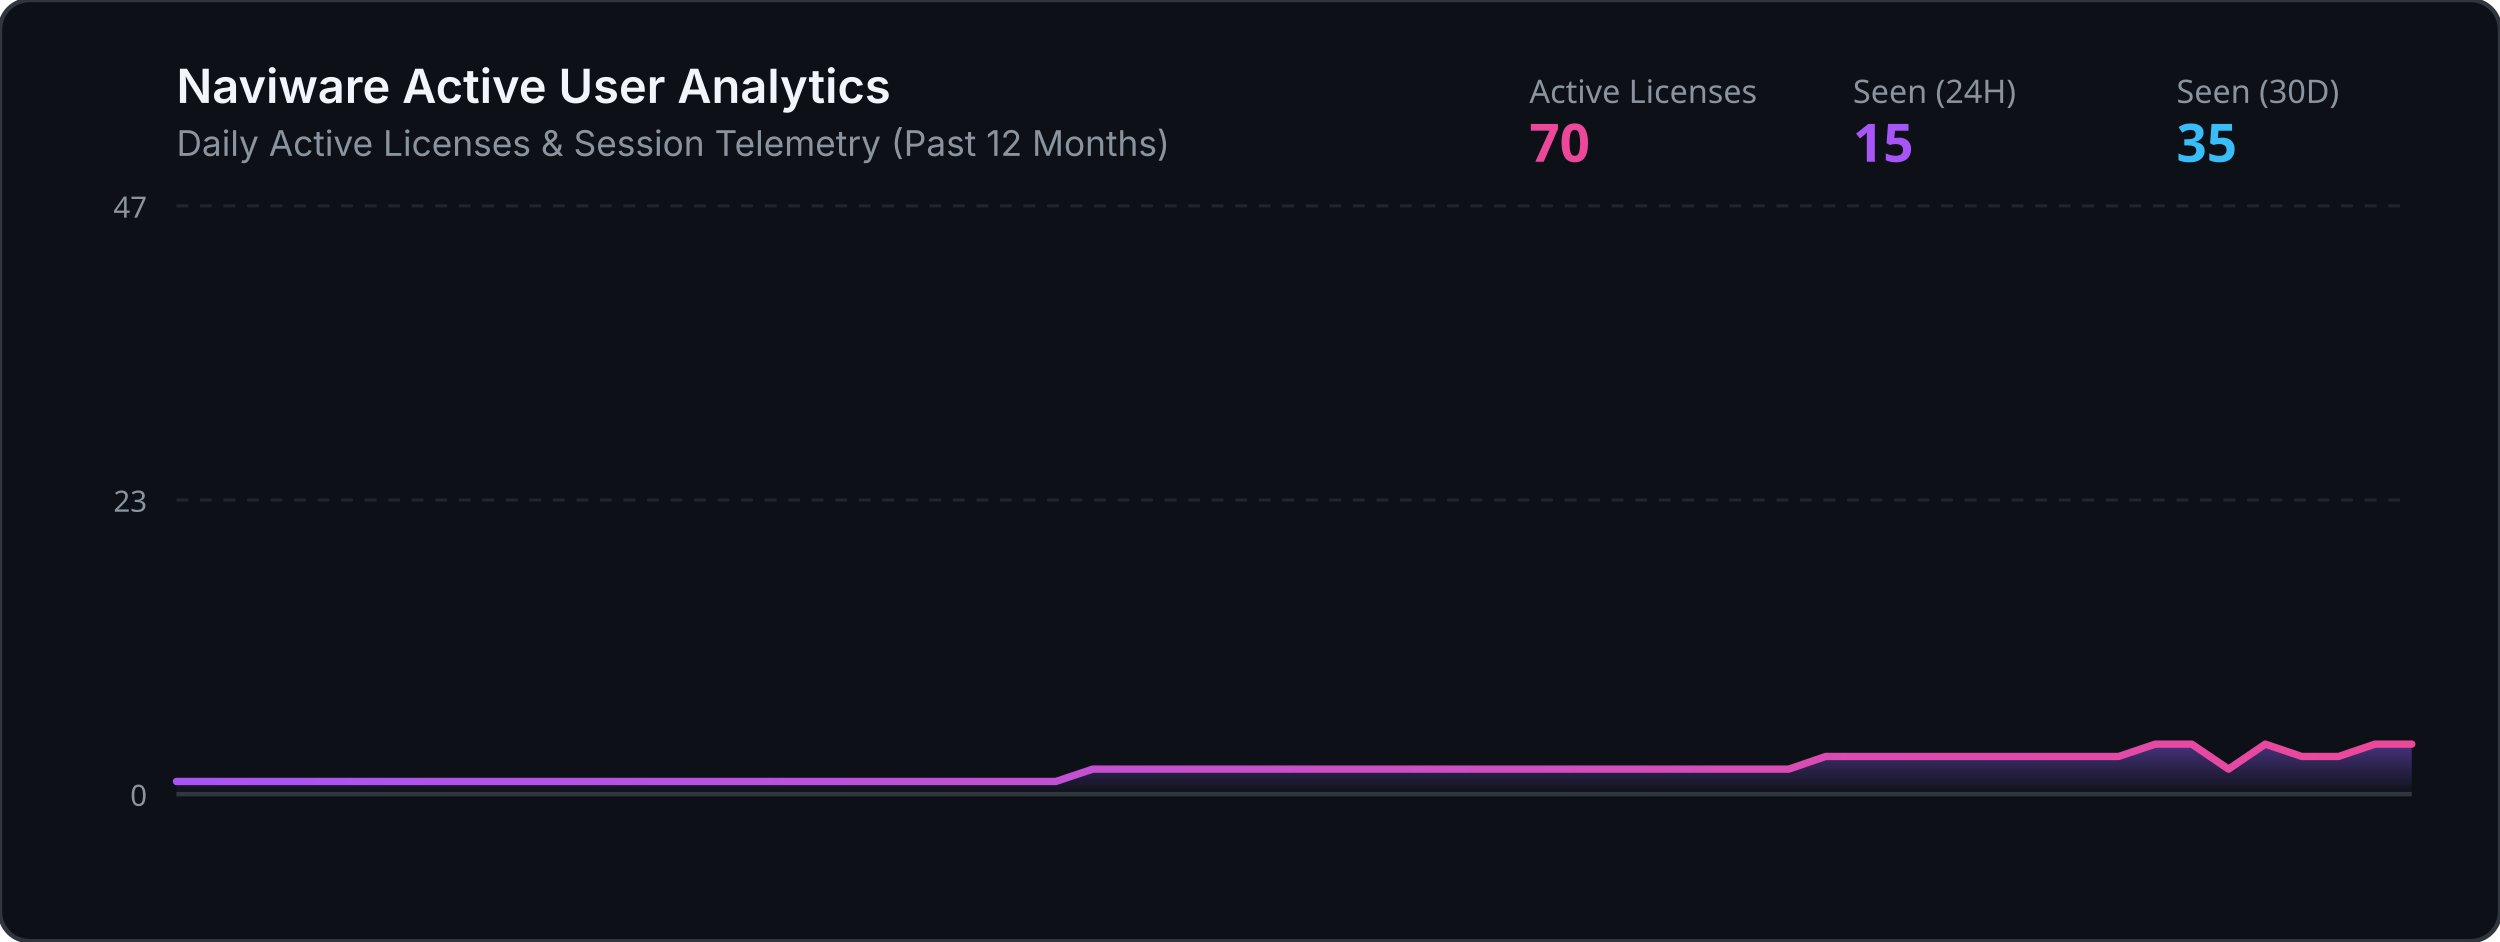
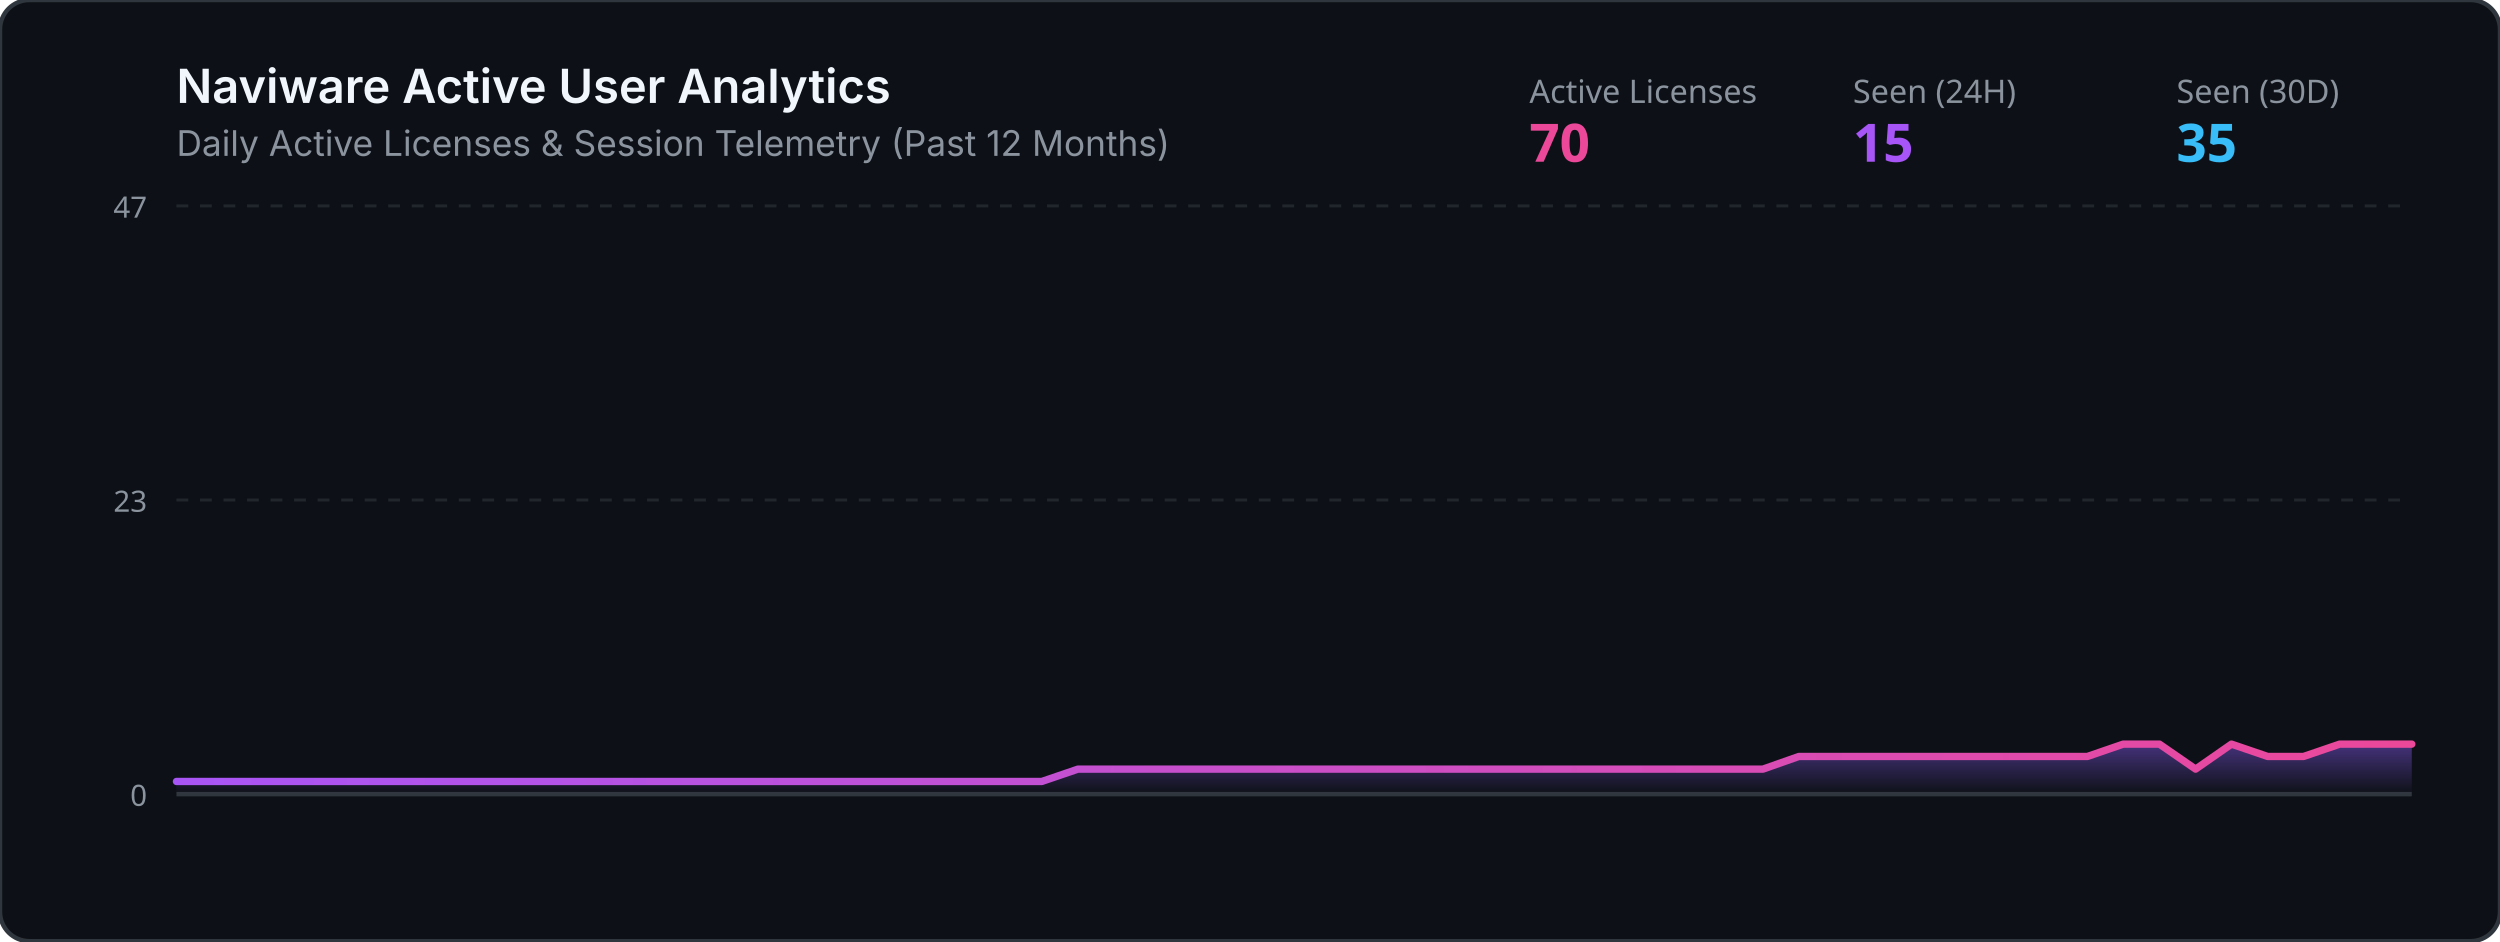
<svg xmlns="http://www.w3.org/2000/svg" viewBox="0 0 850 320" width="100%" height="320">
  <defs>
    <linearGradient id="grad" x1="0%" y1="0%" x2="0%" y2="100%">
      <stop offset="0%" stop-color="#8b5cf6" stop-opacity="0.45" />
      <stop offset="100%" stop-color="#8b5cf6" stop-opacity="0.0" />
    </linearGradient>
    <linearGradient id="lineGrad" x1="0%" y1="0%" x2="100%" y2="0%">
      <stop offset="0%" stop-color="#a855f7" />
      <stop offset="100%" stop-color="#ec4899" />
    </linearGradient>
  </defs>
  <rect width="850" height="320" rx="10" fill="#0d1117" stroke="#30363d" stroke-width="1.5" />
  <text x="60" y="35" fill="#f0f6fc" font-family="-apple-system,BlinkMacSystemFont,Segoe UI,sans-serif" font-size="16" font-weight="600">Naviware Active User Analytics</text>
  <text x="60" y="53" fill="#8b949e" font-family="-apple-system,BlinkMacSystemFont,Segoe UI,sans-serif" font-size="12">Daily Active Licenses &amp; Session Telemetry (Past 12 Months)</text>
  <text x="520" y="35" fill="#8b949e" font-family="sans-serif" font-size="11">Active Licenses</text>
  <text x="520" y="55" fill="#ec4899" font-family="sans-serif" font-size="18" font-weight="bold">70</text>
  <text x="630" y="35" fill="#8b949e" font-family="sans-serif" font-size="11">Seen (24H)</text>
  <text x="630" y="55" fill="#a855f7" font-family="sans-serif" font-size="18" font-weight="bold">15</text>
  <text x="740" y="35" fill="#8b949e" font-family="sans-serif" font-size="11">Seen (30D)</text>
  <text x="740" y="55" fill="#38bdf8" font-family="sans-serif" font-size="18" font-weight="bold">35</text>
  <line x1="60" y1="70" x2="820" y2="70" stroke="#21262d" stroke-width="1" stroke-dasharray="4" />
  <line x1="60" y1="170.0" x2="820" y2="170.0" stroke="#21262d" stroke-width="1" stroke-dasharray="4" />
  <line x1="60" y1="270" x2="820" y2="270" stroke="#30363d" stroke-width="1.5" />
  <text x="50" y="74" fill="#8b949e" font-family="sans-serif" font-size="10" text-anchor="end">47</text>
  <text x="50" y="174.0" fill="#8b949e" font-family="sans-serif" font-size="10" text-anchor="end">23</text>
  <text x="50" y="274" fill="#8b949e" font-family="sans-serif" font-size="10" text-anchor="end">0</text>
-   <polygon points="60,270 60.0,265.7 72.5,265.7 84.9,265.7 97.4,265.7 109.8,265.7 122.3,265.7 134.8,265.7 147.2,265.7 159.7,265.7 172.1,265.7 184.6,265.7 197.0,265.7 209.5,265.7 222.0,265.7 234.4,265.7 246.9,265.7 259.3,265.7 271.8,265.7 284.3,265.7 296.7,265.7 309.2,265.7 321.6,265.7 334.1,265.7 346.6,265.7 359.0,265.7 371.5,261.5 383.9,261.5 396.4,261.5 408.9,261.5 421.3,261.5 433.8,261.5 446.2,261.5 458.7,261.5 471.1,261.5 483.6,261.5 496.1,261.5 508.5,261.5 521.0,261.5 533.4,261.5 545.9,261.5 558.4,261.5 570.8,261.5 583.3,261.5 595.7,261.5 608.2,261.5 620.7,257.2 633.1,257.2 645.6,257.2 658.0,257.2 670.5,257.2 683.0,257.2 695.4,257.2 707.9,257.2 720.3,257.2 732.8,253.0 745.2,253.0 757.7,261.5 770.2,253.0 782.6,257.2 795.1,257.2 807.5,253.0 820.0,253.0 820,270" fill="url(#grad)" />
-   <polyline points="60.0,265.7 72.5,265.7 84.9,265.7 97.4,265.7 109.8,265.7 122.3,265.7 134.8,265.7 147.2,265.7 159.7,265.7 172.1,265.7 184.6,265.7 197.0,265.7 209.5,265.7 222.0,265.7 234.4,265.7 246.9,265.7 259.3,265.7 271.8,265.7 284.3,265.7 296.7,265.7 309.2,265.7 321.6,265.7 334.1,265.7 346.6,265.7 359.0,265.7 371.5,261.5 383.9,261.5 396.4,261.5 408.9,261.5 421.3,261.5 433.8,261.5 446.2,261.5 458.7,261.5 471.1,261.5 483.6,261.5 496.1,261.5 508.5,261.5 521.0,261.5 533.4,261.5 545.9,261.5 558.4,261.5 570.8,261.5 583.3,261.5 595.7,261.5 608.2,261.5 620.7,257.2 633.1,257.2 645.6,257.2 658.0,257.2 670.5,257.2 683.0,257.2 695.4,257.2 707.9,257.2 720.3,257.2 732.8,253.0 745.2,253.0 757.7,261.5 770.2,253.0 782.6,257.2 795.1,257.2 807.5,253.0 820.0,253.0" fill="none" stroke="url(#lineGrad)" stroke-width="2.5" stroke-linecap="round" stroke-linejoin="round" />
+   <polygon points="60,270 60.0,265.7 72.3,265.7 84.5,265.7 96.8,265.7 109.0,265.7 121.3,265.7 133.5,265.7 145.8,265.7 158.1,265.7 170.3,265.7 182.6,265.7 194.8,265.7 207.1,265.7 219.4,265.7 231.6,265.7 243.9,265.7 256.1,265.7 268.4,265.7 280.6,265.7 292.9,265.7 305.2,265.7 317.4,265.7 329.7,265.7 341.9,265.7 354.2,265.7 366.5,261.5 378.7,261.5 391.0,261.5 403.2,261.5 415.5,261.5 427.7,261.5 440.0,261.5 452.3,261.5 464.5,261.5 476.8,261.5 489.0,261.5 501.3,261.5 513.5,261.5 525.8,261.5 538.1,261.5 550.3,261.5 562.6,261.5 574.8,261.5 587.1,261.5 599.4,261.5 611.6,257.2 623.9,257.2 636.1,257.2 648.4,257.2 660.6,257.2 672.9,257.2 685.2,257.2 697.4,257.2 709.7,257.2 721.9,253.0 734.2,253.0 746.5,261.5 758.7,253.0 771.0,257.2 783.2,257.2 795.5,253.0 807.7,253.0 820.0,253.0 820,270" fill="url(#grad)" />
+   <polyline points="60.0,265.7 72.3,265.7 84.5,265.7 96.8,265.7 109.0,265.7 121.3,265.7 133.5,265.7 145.8,265.7 158.1,265.7 170.3,265.7 182.6,265.7 194.8,265.7 207.1,265.7 219.4,265.7 231.6,265.7 243.9,265.7 256.1,265.7 268.4,265.7 280.6,265.7 292.9,265.7 305.2,265.7 317.4,265.7 329.7,265.7 341.9,265.7 354.2,265.7 366.5,261.5 378.7,261.5 391.0,261.5 403.2,261.5 415.5,261.5 427.7,261.5 440.0,261.5 452.3,261.5 464.5,261.5 476.8,261.5 489.0,261.5 501.3,261.5 513.5,261.5 525.8,261.5 538.1,261.5 550.3,261.5 562.6,261.5 574.8,261.5 587.1,261.5 599.4,261.5 611.6,257.2 623.9,257.2 636.1,257.2 648.4,257.2 660.6,257.2 672.9,257.2 685.2,257.2 697.4,257.2 709.7,257.2 721.9,253.0 734.2,253.0 746.5,261.5 758.7,253.0 771.0,257.2 783.2,257.2 795.5,253.0 807.7,253.0 820.0,253.0" fill="none" stroke="url(#lineGrad)" stroke-width="2.5" stroke-linecap="round" stroke-linejoin="round" />
</svg>
